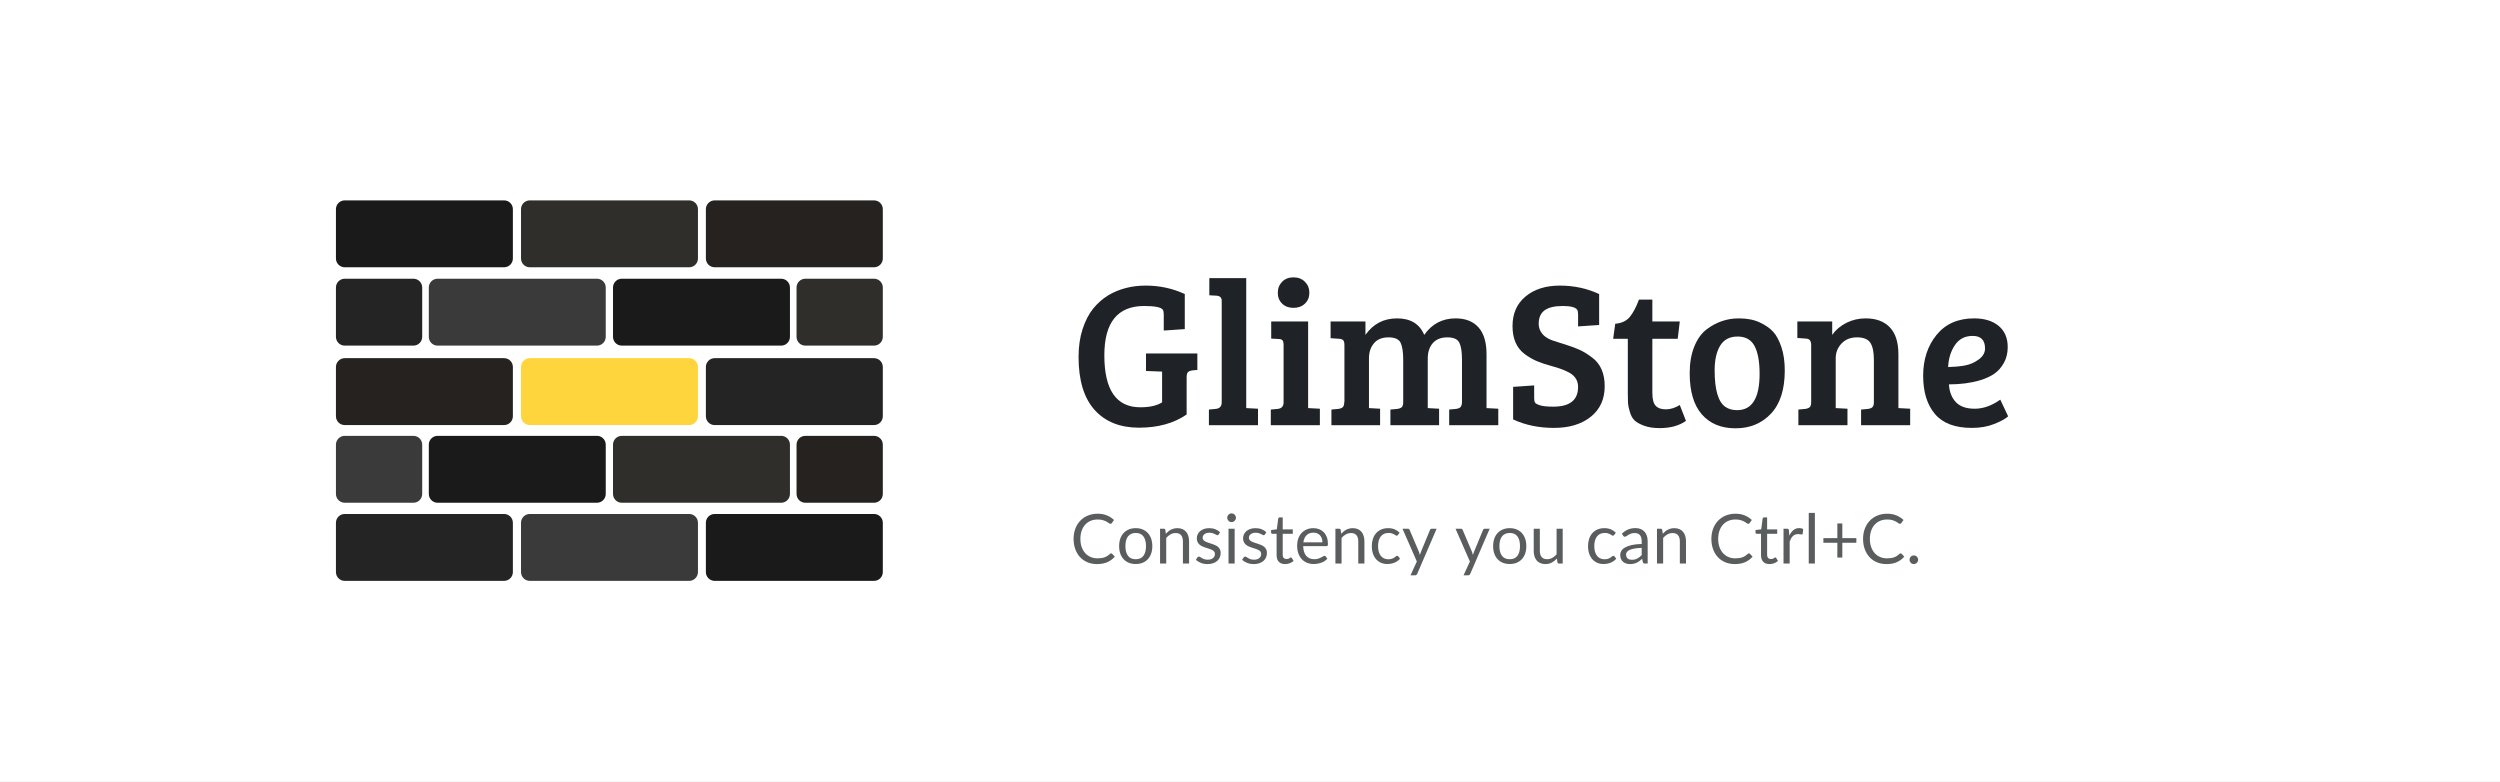
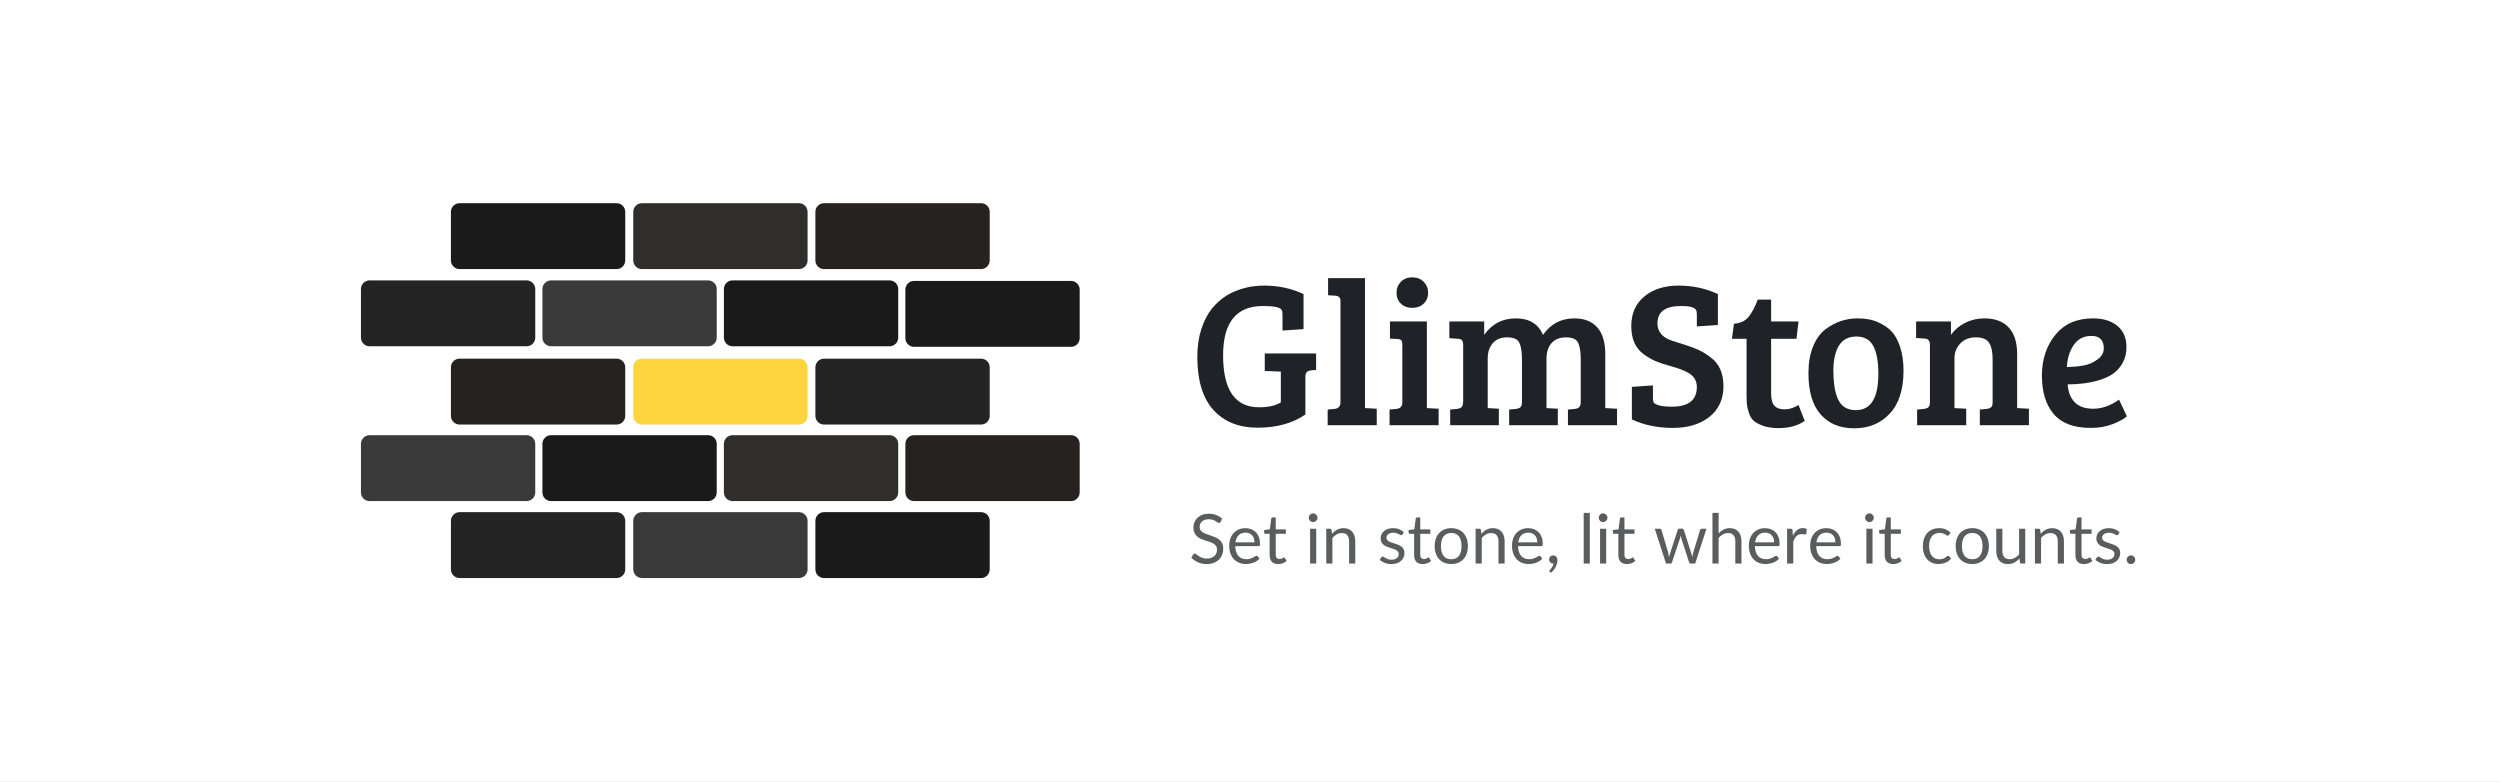
<svg xmlns="http://www.w3.org/2000/svg" width="1600" height="500" viewBox="0 0 1600 500">
  <rect width="1600" height="500" fill="#ffffff" />
-   <svg x="165.0" y="25.0" width="450" height="450" viewBox="0 0 319.5 319.5">
-     <rect x="35.5" y="73.3" width="80.4" height="30.4" rx="4" ry="4" fill="#1a1a1a" />
-     <rect x="119.6" y="73.3" width="80.4" height="30.4" rx="4" ry="4" fill="#2f2e2b" />
-     <rect x="203.6" y="73.3" width="80.4" height="30.4" rx="4" ry="4" fill="#252220" />
-     <rect x="35.5" y="108.9" width="39.2" height="30.4" rx="4" ry="4" fill="#242424" />
-     <rect x="77.7" y="108.9" width="80.4" height="30.4" rx="4" ry="4" fill="#3a3a3a" />
-     <rect x="161.4" y="108.9" width="80.4" height="30.4" rx="4" ry="4" fill="#1a1a1a" />
-     <rect x="244.8" y="108.9" width="39.2" height="30.4" rx="4" ry="4" fill="#2f2e2b" />
-     <rect x="35.5" y="145" width="80.4" height="30.4" rx="4" ry="4" fill="#252220" />
-     <rect x="203.6" y="145" width="80.4" height="30.4" rx="4" ry="4" fill="#242424" />
-     <rect x="35.5" y="180.3" width="39.2" height="30.4" rx="4" ry="4" fill="#3a3a3a" />
-     <rect x="77.7" y="180.3" width="80.4" height="30.4" rx="4" ry="4" fill="#1a1a1a" />
-     <rect x="161.4" y="180.3" width="80.4" height="30.4" rx="4" ry="4" fill="#2f2e2b" />
-     <rect x="244.8" y="180.3" width="39.2" height="30.4" rx="4" ry="4" fill="#252220" />
-     <rect x="35.5" y="215.8" width="80.4" height="30.4" rx="4" ry="4" fill="#242424" />
-     <rect x="119.6" y="215.8" width="80.4" height="30.4" rx="4" ry="4" fill="#3a3a3a" />
-     <rect x="203.6" y="215.8" width="80.4" height="30.4" rx="4" ry="4" fill="#1a1a1a" />
-     <rect x="119.6" y="145" width="80.4" height="30.4" rx="4" ry="4" fill="#FFD53D" />
+   <svg x="231.0" y="130.0" width="460" height="240" viewBox="0 0 331.5 172.9">
+     <rect x="41.5" y="NaN" width="80.4" height="30.4" rx="4" ry="4" fill="#1A1A1A" />
+     <rect x="125.6" y="NaN" width="80.4" height="30.4" rx="4" ry="4" fill="#2F2E2B" />
+     <rect x="209.6" y="0" width="80.4" height="30.4" rx="4" ry="4" fill="#252220" />
+     <rect x="251.1" y="107" width="80.4" height="30.4" rx="4" ry="4" fill="#252220" />
+     <rect x="83.7" y="35.6" width="80.4" height="30.4" rx="4" ry="4" fill="#3A3A3A" />
+     <rect x="NaN" y="107" width="80.4" height="30.4" rx="4" ry="4" fill="#3A3A3A" />
+     <rect x="167.4" y="35.6" width="80.4" height="30.4" rx="4" ry="4" fill="#1A1A1A" />
+     <rect x="41.5" y="71.7" width="80.4" height="30.4" rx="4" ry="4" fill="#252220" />
+     <rect x="209.6" y="71.7" width="80.4" height="30.4" rx="4" ry="4" fill="#242424" />
+     <rect x="83.7" y="107" width="80.4" height="30.4" rx="4" ry="4" fill="#1A1A1A" />
+     <rect x="167.4" y="107" width="80.4" height="30.4" rx="4" ry="4" fill="#2F2E2B" />
+     <rect x="41.5" y="142.5" width="80.4" height="30.4" rx="4" ry="4" fill="#242424" />
+     <rect x="0" y="35.6" width="80.4" height="30.4" rx="4" ry="4" fill="#242424" />
+     <rect x="125.6" y="142.5" width="80.4" height="30.4" rx="4" ry="4" fill="#3A3A3A" />
+     <rect x="209.6" y="142.5" width="80.4" height="30.4" rx="4" ry="4" fill="#1A1A1A" />
+     <rect x="251.1" y="35.85" width="80.4" height="30.4" rx="4" ry="4" fill="#1A1A1A" />
+     <rect x="125.6" y="71.7" width="80.4" height="30.4" rx="4" ry="4" fill="#FFD53D" />
  </svg>
  <g fill="#1f2328">
-     <g transform="translate(685.00,272.14)">
+     <g transform="translate(761.00,272.14)">
      <path d="M74.45-30.76L74.45-6.86Q62.17 1.58 43.96 1.58Q25.74 1.58 15.51-9.83Q5.28-21.25 5.28-43.69Q5.28-53.59 7.85-61.51Q10.43-69.43 14.59-74.58Q18.74-79.73 24.29-83.16Q34.85-89.36 48.25-89.36Q61.64-89.36 73.26-83.95L73.26-61.51L59.80-60.59L59.80-70.88Q59.80-72.86 59.27-73.79Q57.82-76.30 47.26-76.30Q21.78-76.30 21.78-44.75Q21.78-11.48 44.75-11.48Q53.86-11.48 58.74-14.65L58.74-34.32L58.61-34.32L48.44-34.72L48.44-45.94L81.31-45.94L81.31-35.38L78.28-35.11Q76.16-34.85 75.31-33.99Q74.45-33.13 74.45-30.76" />
    </g>
-     <g transform="translate(769.61,272.14)">
+     <g transform="translate(845.61,272.14)">
      <path d="M4.36-94.12L27.98-94.12L27.98-10.96L35.51-10.56L35.51 0L4.09 0L4.09-10.03L8.45-10.43Q12.28-10.82 12.28-14.65L12.28-79.73Q12.28-82.63 8.98-82.90L4.36-83.16" />
    </g>
-     <g transform="translate(808.95,272.14)">
+     <g transform="translate(884.95,272.14)">
      <path d="M4.62-66.40L28.25-66.40L28.25-10.96L35.77-10.56L35.77 0L4.36 0L4.36-10.03L8.71-10.43Q12.54-10.82 12.54-14.65L12.54-51.35Q12.54-53.59 11.81-54.38Q11.09-55.18 9.24-55.18L4.62-55.44L4.62-66.40M11.62-77.81Q8.84-80.52 8.84-84.74Q8.84-88.97 11.62-91.81Q14.39-94.64 18.88-94.64Q23.36-94.64 26.20-91.81Q29.04-88.97 29.04-84.74Q29.04-80.52 26.20-77.81Q23.36-75.11 18.88-75.11Q14.39-75.11 11.62-77.81" />
    </g>
-     <g transform="translate(848.02,272.14)">
+     <g transform="translate(924.02,272.14)">
      <path d="M9.11-55.31L3.56-55.70L3.56-66.40L25.87-66.40L25.87-57.82Q33.26-68.38 46.13-68.38Q59-68.38 63.49-57.82Q70.88-68.38 83.56-68.38Q93.06-68.38 98.21-62.63Q103.36-56.89 103.36-45.41L103.36-10.96L110.88-10.56L110.88 0L79.46 0L79.46-10.03L83.82-10.43Q85.80-10.69 86.66-11.55Q87.52-12.41 87.65-14.65L87.65-41.98Q87.65-49.24 86-52.73Q84.35-56.23 78.28-56.23Q72.20-56.23 68.97-52.54Q65.74-48.84 65.74-42.64L65.74-10.96L73-10.56L73 0L41.84 0L41.84-10.03L46.20-10.43Q48.18-10.69 49.10-11.55Q50.03-12.41 50.03-14.78L50.03-41.98Q50.03-49.24 48.38-52.73Q46.73-56.23 40.59-56.23Q34.45-56.23 31.28-52.40Q28.12-48.58 28.12-42.90L28.12-10.96L35.24-10.56L35.24 0L4.09 0L4.09-10.03L8.45-10.43Q10.43-10.69 11.35-11.55Q12.28-12.41 12.28-14.78L12.41-14.78L12.41-51.22Q12.41-53.46 11.68-54.32Q10.96-55.18 9.11-55.31" />
    </g>
-     <g transform="translate(962.33,272.14)">
+     <g transform="translate(1038.33,272.14)">
      <path d="M31.81-11.88Q47.65-11.88 47.65-24.55Q47.65-31.15 40.66-34.32Q36.96-36.17 31.09-37.75Q25.21-39.34 21.32-40.99Q17.42-42.64 13.46-45.54Q5.68-51.35 5.68-63.43Q5.68-75.50 14.06-82.43Q22.44-89.36 35.97-89.36Q49.50-89.36 61.12-83.95L61.12-64.15L47.65-63.23L47.65-70.88Q47.65-72.86 47.12-73.79Q45.67-76.30 37.82-76.30Q29.96-76.30 26.20-73.52Q22.44-70.75 22.44-64.94Q22.44-60.72 25.61-57.55Q27.72-55.44 31.88-54.05Q36.04-52.67 40.72-51.22Q45.41-49.76 49.04-48.05Q52.67-46.33 56.63-43.30Q64.68-37.36 64.68-24.95Q64.68-12.54 55.77-5.41Q46.86 1.72 32.27 1.72Q17.69 1.72 6.07-3.70L6.07-24.55L19.54-25.48L19.54-17.42Q19.54-15.44 20.06-14.52Q20.59-13.60 23.30-12.74Q26-11.88 31.81-11.88" />
    </g>
-     <g transform="translate(1029.92,272.14)">
+     <g transform="translate(1105.92,272.14)">
      <path d="M19.01-80.39L27.59-80.39L27.59-66.40L45.14-66.40L43.82-55.31L27.59-55.31L27.59-20.59Q27.59-14.78 29.70-12.47Q31.81-10.16 36.23-10.16Q40.66-10.16 45.14-12.94L49.10-2.77Q42.50 1.85 32.34 1.85Q26.40 1.85 22.31 0.33Q18.22-1.19 16.24-3.04Q14.26-4.88 13.20-8.45Q12.14-12.01 12.01-14.06Q11.88-16.10 11.88-20.06L11.88-55.31L2.51-55.31L3.83-64.94Q10.03-65.47 13.20-69.37Q16.37-73.26 19.01-80.39" />
    </g>
-     <g transform="translate(1077.04,272.14)">
+     <g transform="translate(1153.04,272.14)">
      <path d="M34.72-9.64Q49.10-9.64 49.10-32.87Q49.10-44.62 45.87-50.69Q42.64-56.76 35.05-56.76Q27.46-56.76 23.89-50.95Q20.33-45.14 20.33-35.11Q20.33-16.50 27.19-11.75Q30.23-9.64 34.72-9.64M4.36-33.26Q4.36-43.03 7.26-50.23Q10.16-57.42 15.05-61.25Q24.42-68.38 35.77-68.38Q43.69-68.38 49.17-65.80Q54.65-63.23 57.75-59.86Q60.85-56.50 63.03-50.09Q65.21-43.69 65.21-34.98Q65.21-16.76 56.36-7.39Q47.52 1.98 33.73 1.98Q19.93 1.98 12.14-6.93Q4.36-15.84 4.36-33.26" />
    </g>
-     <g transform="translate(1146.74,272.14)">
+     <g transform="translate(1222.74,272.14)">
      <path d="M9.11-55.44L3.56-55.84L3.56-66.40L25.87-66.40L25.87-57.82Q29.30-62.70 34.98-65.54Q40.66-68.38 47.26-68.38Q57.29-68.38 62.77-62.63Q68.24-56.89 68.24-45.41L68.24-10.96L75.77-10.56L75.77 0L44.35 0L44.35-10.03L48.71-10.43Q50.69-10.69 51.61-11.55Q52.54-12.41 52.54-14.78L52.54-41.98Q52.54-49.24 50.29-52.73Q48.05-56.23 41.78-56.23Q35.51-56.23 31.81-52.27Q28.12-48.31 28.12-42.90L28.12-10.96L35.64-10.56L35.64 0L4.22 0L4.22-10.03L8.58-10.43Q10.56-10.69 11.48-11.55Q12.41-12.41 12.41-14.78L12.41-51.35Q12.41-55.31 9.11-55.44" />
    </g>
-     <g transform="translate(1225.94,272.14)">
+     <g transform="translate(1301.94,272.14)">
      <path d="M37.49-68.38Q47.39-68.38 53.20-63.56Q59-58.74 59-50.03Q59-44.22 56.50-39.80Q53.99-35.38 50.29-32.87Q46.60-30.36 41.32-28.78Q32.47-26.14 21.38-26.14Q21.78-19.14 25.74-14.85Q29.70-10.56 37.88-10.56Q46.07-10.56 54.25-16.37L59.27-5.68Q56.63-3.30 50.36-0.79Q44.09 1.72 36.04 1.72Q19.93 1.72 12.41-7.19Q4.88-16.10 4.88-31.68Q4.88-47.26 13.46-57.82Q22.04-68.38 37.49-68.38M31.48-38.21Q36.30-39.07 40.39-42.04Q44.48-45.01 44.48-49.10Q44.48-57.16 36.56-57.16Q29.17-57.16 25.21-51.28Q21.25-45.41 20.86-37.22Q26.66-37.36 31.48-38.21" />
    </g>
  </g>
  <g fill="#5a5d5e">
-     <g transform="translate(685.00,360.66)">
-       <path d="M26.16-6.51Q26.51-6.51 26.77-6.23L28.47-4.40Q26.53-2.16 23.77-0.90Q21.01 0.35 17.09 0.35Q13.71 0.35 10.93-0.82Q8.16-2 6.20-4.12Q4.25-6.25 3.17-9.22Q2.09-12.19 2.09-15.75Q2.09-19.32 3.21-22.29Q4.33-25.26 6.37-27.39Q8.40-29.52 11.24-30.70Q14.08-31.88 17.51-31.88Q20.88-31.88 23.45-30.80Q26.03-29.72 27.98-27.87L26.58-25.92Q26.44-25.70 26.23-25.55Q26.03-25.41 25.67-25.41Q25.28-25.41 24.71-25.84Q24.13-26.27 23.21-26.80Q22.29-27.32 20.90-27.75Q19.51-28.18 17.49-28.18Q15.05-28.18 13.02-27.33Q11-26.49 9.54-24.88Q8.07-23.28 7.26-20.97Q6.45-18.66 6.45-15.75Q6.45-12.80 7.29-10.49Q8.14-8.18 9.60-6.59Q11.07-4.99 13.06-4.16Q15.05-3.32 17.36-3.32Q18.77-3.32 19.90-3.49Q21.03-3.65 21.99-4Q22.95-4.36 23.77-4.89Q24.60-5.43 25.41-6.18Q25.78-6.51 26.16-6.51" />
+     <g transform="translate(761.00,360.66)">
+       <path d="M21.19-28.62L20.15-26.60Q19.95-26.27 19.72-26.10Q19.49-25.94 19.16-25.94Q18.79-25.94 18.28-26.31Q17.78-26.69 17.02-27.14Q16.26-27.59 15.19-27.96Q14.12-28.34 12.61-28.34Q11.18-28.34 10.09-27.95Q9-27.57 8.26-26.91Q7.52-26.25 7.15-25.35Q6.78-24.46 6.78-23.43Q6.78-22.11 7.42-21.24Q8.07-20.37 9.14-19.76Q10.21-19.14 11.56-18.69Q12.91-18.24 14.33-17.75Q15.75-17.27 17.11-16.66Q18.46-16.06 19.52-15.14Q20.59-14.21 21.24-12.87Q21.89-11.53 21.89-9.57Q21.89-7.50 21.19-5.69Q20.48-3.87 19.13-2.53Q17.78-1.19 15.81-0.42Q13.84 0.35 11.33 0.35Q8.25 0.35 5.74-0.76Q3.23-1.87 1.45-3.76L2.68-5.79Q2.86-6.03 3.11-6.19Q3.37-6.36 3.67-6.36Q3.96-6.36 4.32-6.13Q4.69-5.90 5.15-5.54Q5.61-5.19 6.20-4.77Q6.80-4.36 7.56-4Q8.32-3.65 9.28-3.42Q10.25-3.19 11.46-3.19Q12.98-3.19 14.17-3.61Q15.36-4.03 16.18-4.79Q17.01-5.54 17.45-6.60Q17.89-7.66 17.89-8.95Q17.89-10.38 17.24-11.30Q16.59-12.21 15.53-12.83Q14.48-13.44 13.11-13.87Q11.75-14.30 10.34-14.75Q8.93-15.20 7.57-15.80Q6.20-16.39 5.15-17.34Q4.09-18.28 3.44-19.70Q2.79-21.12 2.79-23.21Q2.79-24.88 3.44-26.44Q4.09-28.01 5.33-29.22Q6.58-30.43 8.39-31.15Q10.21-31.88 12.56-31.88Q15.20-31.88 17.37-31.04Q19.54-30.21 21.19-28.62" />
    </g>
-     <g transform="translate(714.39,360.66)">
+     <g transform="translate(784.87,360.66)">
+       <path d="M5.83-13.57L18.02-13.57Q18.02-14.94 17.63-16.07Q17.25-17.20 16.51-18.03Q15.77-18.85 14.72-19.30Q13.66-19.76 12.32-19.76Q9.50-19.76 7.86-18.12Q6.23-16.48 5.83-13.57M20.09-4.55L21.19-3.12Q20.46-2.24 19.45-1.59Q18.44-0.95 17.28-0.53Q16.13-0.11 14.89 0.10Q13.66 0.31 12.45 0.31Q10.14 0.31 8.20-0.47Q6.25-1.25 4.83-2.76Q3.41-4.27 2.62-6.49Q1.83-8.71 1.83-11.59Q1.83-13.93 2.54-15.95Q3.26-17.97 4.60-19.46Q5.94-20.94 7.88-21.79Q9.81-22.64 12.23-22.64Q14.23-22.64 15.94-21.97Q17.64-21.30 18.89-20.03Q20.13-18.77 20.83-16.91Q21.54-15.05 21.54-12.67Q21.54-11.75 21.34-11.44Q21.14-11.13 20.59-11.13L5.70-11.13Q5.76-9.02 6.28-7.46Q6.80-5.90 7.72-4.85Q8.65-3.81 9.92-3.29Q11.20-2.77 12.78-2.77Q14.26-2.77 15.32-3.11Q16.39-3.45 17.16-3.85Q17.93-4.25 18.45-4.59Q18.96-4.93 19.34-4.93Q19.82-4.93 20.09-4.55" />
+     </g>
+     <g transform="translate(808.10,360.66)">
+       <path d="M9.94 0.35Q7.30 0.35 5.88-1.12Q4.47-2.60 4.47-5.37L4.47-19.01L1.78-19.01Q1.43-19.01 1.19-19.22Q0.95-19.43 0.95-19.87L0.95-21.43L4.60-21.89L5.50-28.78Q5.57-29.11 5.80-29.31Q6.03-29.52 6.40-29.52L8.38-29.52L8.38-21.85L14.83-21.85L14.83-19.01L8.38-19.01L8.38-5.63Q8.38-4.22 9.06-3.54Q9.75-2.86 10.82-2.86Q11.44-2.86 11.89-3.02Q12.34-3.19 12.67-3.39Q13-3.59 13.23-3.75Q13.46-3.92 13.64-3.92Q13.95-3.92 14.19-3.54L15.33-1.67Q14.32-0.73 12.89-0.19Q11.46 0.35 9.94 0.35" />
+     </g>
+     <g transform="translate(823.88,360.66)">
+       <path d="" />
+     </g>
+     <g transform="translate(835.14,360.66)">
+       <path d="M3.32-22.29L7.24-22.29L7.24 0L3.32 0L3.32-22.29M8.07-29.28Q8.07-28.71 7.84-28.21Q7.61-27.72 7.23-27.33Q6.84-26.95 6.32-26.73Q5.81-26.51 5.24-26.51Q4.66-26.51 4.17-26.73Q3.67-26.95 3.30-27.33Q2.93-27.72 2.71-28.21Q2.49-28.71 2.49-29.28Q2.49-29.85 2.71-30.37Q2.93-30.89 3.30-31.27Q3.67-31.66 4.17-31.88Q4.66-32.10 5.24-32.10Q5.81-32.10 6.32-31.88Q6.84-31.66 7.23-31.27Q7.61-30.89 7.84-30.37Q8.07-29.85 8.07-29.28" />
+     </g>
+     <g transform="translate(845.70,360.66)">
+       <path d="M6.49-21.47L6.80-19.05Q7.52-19.87 8.34-20.53Q9.15-21.19 10.06-21.66Q10.98-22.13 12-22.38Q13.02-22.64 14.21-22.64Q16.04-22.64 17.43-22.03Q18.83-21.43 19.77-20.32Q20.70-19.21 21.19-17.64Q21.67-16.08 21.67-14.19L21.67 0L17.73 0L17.73-14.19Q17.73-16.72 16.58-18.12Q15.42-19.51 13.07-19.51Q11.33-19.51 9.82-18.68Q8.32-17.84 7.04-16.41L7.04 0L3.10 0L3.10-22.29L5.46-22.29Q6.29-22.29 6.49-21.47" />
+     </g>
+     <g transform="translate(870.25,360.66)">
+       <path d="" />
+     </g>
+     <g transform="translate(881.52,360.66)">
+       <path d="M16.96-20.04L16.08-18.61Q15.82-18.13 15.27-18.13Q14.94-18.13 14.52-18.37Q14.10-18.61 13.50-18.91Q12.89-19.21 12.06-19.46Q11.22-19.71 10.08-19.71Q9.09-19.71 8.29-19.46Q7.50-19.21 6.94-18.77Q6.38-18.33 6.08-17.74Q5.79-17.16 5.79-16.48Q5.79-15.62 6.28-15.05Q6.78-14.48 7.59-14.06Q8.40-13.64 9.44-13.32Q10.47-13 11.56-12.64Q12.65-12.28 13.68-11.84Q14.72-11.40 15.53-10.74Q16.35-10.08 16.84-9.12Q17.34-8.16 17.34-6.82Q17.34-5.28 16.79-3.97Q16.24-2.66 15.16-1.70Q14.08-0.75 12.52-0.20Q10.96 0.35 8.91 0.35Q6.58 0.35 4.69-0.41Q2.79-1.17 1.47-2.35L2.40-3.85Q2.57-4.14 2.82-4.29Q3.06-4.44 3.43-4.44Q3.83-4.44 4.27-4.14Q4.71-3.83 5.33-3.45Q5.96-3.08 6.86-2.77Q7.77-2.46 9.11-2.46Q10.25-2.46 11.11-2.76Q11.97-3.06 12.54-3.56Q13.11-4.07 13.39-4.73Q13.66-5.39 13.66-6.14Q13.66-7.06 13.17-7.67Q12.67-8.27 11.86-8.70Q11.04-9.13 10-9.45Q8.95-9.77 7.86-10.12Q6.78-10.47 5.73-10.92Q4.69-11.37 3.87-12.06Q3.06-12.74 2.56-13.74Q2.07-14.74 2.07-16.17Q2.07-17.45 2.60-18.62Q3.12-19.80 4.14-20.69Q5.15-21.58 6.62-22.11Q8.10-22.64 9.99-22.64Q12.19-22.64 13.94-21.95Q15.69-21.25 16.96-20.04" />
+     </g>
+     <g transform="translate(900.57,360.66)">
+       <path d="M9.94 0.35Q7.30 0.35 5.88-1.12Q4.47-2.60 4.47-5.37L4.47-19.01L1.78-19.01Q1.43-19.01 1.19-19.22Q0.95-19.43 0.95-19.87L0.95-21.43L4.60-21.89L5.50-28.78Q5.57-29.11 5.80-29.31Q6.03-29.52 6.40-29.52L8.38-29.52L8.38-21.85L14.83-21.85L14.83-19.01L8.38-19.01L8.38-5.63Q8.38-4.22 9.06-3.54Q9.75-2.86 10.82-2.86Q11.44-2.86 11.89-3.02Q12.34-3.19 12.67-3.39Q13-3.59 13.23-3.75Q13.46-3.92 13.64-3.92Q13.95-3.92 14.19-3.54L15.33-1.67Q14.32-0.73 12.89-0.19Q11.46 0.35 9.94 0.35" />
+     </g>
+     <g transform="translate(916.34,360.66)">
      <path d="M12.50-22.64Q14.94-22.64 16.90-21.82Q18.85-21.01 20.24-19.51Q21.63-18.02 22.36-15.89Q23.10-13.77 23.10-11.15Q23.10-8.51 22.36-6.40Q21.63-4.29 20.24-2.79Q18.85-1.30 16.90-0.49Q14.94 0.31 12.50 0.31Q10.03 0.31 8.06-0.49Q6.09-1.30 4.71-2.79Q3.32-4.29 2.59-6.40Q1.85-8.51 1.85-11.15Q1.85-13.77 2.59-15.89Q3.32-18.02 4.71-19.51Q6.09-21.01 8.06-21.82Q10.03-22.64 12.50-22.64M12.50-2.75Q15.80-2.75 17.42-4.96Q19.05-7.17 19.05-11.13Q19.05-15.11 17.42-17.34Q15.80-19.56 12.50-19.56Q10.82-19.56 9.58-18.99Q8.34-18.41 7.51-17.34Q6.69-16.26 6.28-14.68Q5.87-13.11 5.87-11.13Q5.87-7.17 7.51-4.96Q9.15-2.75 12.50-2.75" />
    </g>
-     <g transform="translate(739.34,360.66)">
+     <g transform="translate(941.29,360.66)">
      <path d="M6.49-21.47L6.80-19.05Q7.52-19.87 8.34-20.53Q9.15-21.19 10.06-21.66Q10.98-22.13 12-22.38Q13.02-22.64 14.21-22.64Q16.04-22.64 17.43-22.03Q18.83-21.43 19.77-20.32Q20.70-19.21 21.19-17.64Q21.67-16.08 21.67-14.19L21.67 0L17.73 0L17.73-14.19Q17.73-16.72 16.58-18.12Q15.42-19.51 13.07-19.51Q11.33-19.51 9.82-18.68Q8.32-17.84 7.04-16.41L7.04 0L3.10 0L3.10-22.29L5.46-22.29Q6.29-22.29 6.49-21.47" />
    </g>
-     <g transform="translate(763.89,360.66)">
+     <g transform="translate(965.84,360.66)">
+       <path d="M5.83-13.57L18.02-13.57Q18.02-14.94 17.63-16.07Q17.25-17.20 16.51-18.03Q15.77-18.85 14.72-19.30Q13.66-19.76 12.32-19.76Q9.50-19.76 7.86-18.12Q6.23-16.48 5.83-13.57M20.09-4.55L21.19-3.12Q20.46-2.24 19.45-1.59Q18.44-0.95 17.28-0.53Q16.13-0.11 14.89 0.10Q13.66 0.31 12.45 0.31Q10.14 0.31 8.20-0.47Q6.25-1.25 4.83-2.76Q3.41-4.27 2.62-6.49Q1.83-8.71 1.83-11.59Q1.83-13.93 2.54-15.95Q3.26-17.97 4.60-19.46Q5.94-20.94 7.88-21.79Q9.81-22.64 12.23-22.64Q14.23-22.64 15.94-21.97Q17.64-21.30 18.89-20.03Q20.13-18.77 20.83-16.91Q21.54-15.05 21.54-12.67Q21.54-11.75 21.34-11.44Q21.14-11.13 20.59-11.13L5.70-11.13Q5.76-9.02 6.28-7.46Q6.80-5.90 7.72-4.85Q8.65-3.81 9.92-3.29Q11.20-2.77 12.78-2.77Q14.26-2.77 15.32-3.11Q16.39-3.45 17.16-3.85Q17.93-4.25 18.45-4.59Q18.96-4.93 19.34-4.93Q19.82-4.93 20.09-4.55" />
+     </g>
+     <g transform="translate(989.07,360.66)">
+       <path d="M3.52 5.96L2.86 5.32Q2.68 5.17 2.62 5.04Q2.55 4.91 2.55 4.71Q2.55 4.55 2.65 4.40Q2.75 4.25 2.88 4.11Q3.10 3.87 3.44 3.48Q3.78 3.08 4.14 2.54Q4.49 2 4.79 1.35Q5.08 0.70 5.21-0.02Q5.15 0 5.07 0Q4.99 0 4.93 0Q3.78 0 3.07-0.76Q2.35-1.52 2.35-2.71Q2.35-3.74 3.07-4.47Q3.78-5.19 4.97-5.19Q5.63-5.19 6.14-4.95Q6.64-4.71 6.98-4.28Q7.33-3.85 7.50-3.29Q7.68-2.73 7.68-2.07Q7.68-1.08 7.40-0.01Q7.13 1.06 6.59 2.10Q6.05 3.15 5.28 4.14Q4.51 5.13 3.52 5.96" />
+     </g>
+     <g transform="translate(999.06,360.66)">
+       <path d="" />
+     </g>
+     <g transform="translate(1010.33,360.66)">
+       <path d="M3.23-32.41L7.15-32.41L7.15 0L3.23 0" />
+     </g>
+     <g transform="translate(1020.71,360.66)">
+       <path d="M3.32-22.29L7.24-22.29L7.24 0L3.32 0L3.32-22.29M8.07-29.28Q8.07-28.71 7.84-28.21Q7.61-27.72 7.23-27.33Q6.84-26.95 6.32-26.73Q5.81-26.51 5.24-26.51Q4.66-26.51 4.17-26.73Q3.67-26.95 3.30-27.33Q2.93-27.72 2.71-28.21Q2.49-28.71 2.49-29.28Q2.49-29.85 2.71-30.37Q2.93-30.89 3.30-31.27Q3.67-31.66 4.17-31.88Q4.66-32.10 5.24-32.10Q5.81-32.10 6.32-31.88Q6.84-31.66 7.23-31.27Q7.61-30.89 7.84-30.37Q8.07-29.85 8.07-29.28" />
+     </g>
+     <g transform="translate(1031.27,360.66)">
+       <path d="M9.94 0.35Q7.30 0.35 5.88-1.12Q4.47-2.60 4.47-5.37L4.47-19.01L1.78-19.01Q1.43-19.01 1.19-19.22Q0.95-19.43 0.95-19.87L0.95-21.43L4.60-21.89L5.50-28.78Q5.57-29.11 5.80-29.31Q6.03-29.52 6.40-29.52L8.38-29.52L8.38-21.85L14.83-21.85L14.83-19.01L8.38-19.01L8.38-5.63Q8.38-4.22 9.06-3.54Q9.75-2.86 10.82-2.86Q11.44-2.86 11.89-3.02Q12.34-3.19 12.67-3.39Q13-3.59 13.23-3.75Q13.46-3.92 13.64-3.92Q13.95-3.92 14.19-3.54L15.33-1.67Q14.32-0.73 12.89-0.19Q11.46 0.35 9.94 0.35" />
+     </g>
+     <g transform="translate(1047.04,360.66)">
+       <path d="" />
+     </g>
+     <g transform="translate(1058.31,360.66)">
+       <path d="M30.89-22.29L33.84-22.29L26.62 0L23.52 0Q22.95 0 22.73-0.75L17.80-15.86Q17.62-16.37 17.51-16.88Q17.40-17.40 17.29-17.91Q17.18-17.40 17.07-16.88Q16.96-16.37 16.79-15.84L11.77-0.75Q11.57 0 10.89 0L7.94 0L0.73-22.29L3.81-22.29Q4.27-22.29 4.59-22.04Q4.91-21.80 5.02-21.47L9.28-7.13Q9.66-5.54 9.88-4.14Q10.08-4.86 10.29-5.61Q10.49-6.36 10.74-7.13L15.44-21.56Q15.55-21.89 15.83-22.11Q16.10-22.33 16.50-22.33L18.22-22.33Q18.66-22.33 18.94-22.11Q19.23-21.89 19.34-21.56L23.94-7.13Q24.18-6.36 24.38-5.61Q24.57-4.86 24.75-4.14Q24.86-4.86 25.02-5.60Q25.19-6.34 25.39-7.13L29.74-21.47Q29.85-21.82 30.16-22.05Q30.47-22.29 30.89-22.29" />
+     </g>
+     <g transform="translate(1092.87,360.66)">
+       <path d="M7.04-32.41L7.04-19.32Q8.47-20.83 10.21-21.74Q11.95-22.64 14.21-22.64Q16.04-22.64 17.43-22.03Q18.83-21.43 19.77-20.32Q20.70-19.21 21.19-17.64Q21.67-16.08 21.67-14.19L21.67 0L17.73 0L17.73-14.19Q17.73-16.72 16.58-18.12Q15.42-19.51 13.07-19.51Q11.33-19.51 9.82-18.68Q8.32-17.84 7.04-16.41L7.04 0L3.10 0L3.10-32.41" />
+     </g>
+     <g transform="translate(1117.42,360.66)">
+       <path d="M5.83-13.57L18.02-13.57Q18.02-14.94 17.63-16.07Q17.25-17.20 16.51-18.03Q15.77-18.85 14.72-19.30Q13.66-19.76 12.32-19.76Q9.50-19.76 7.86-18.12Q6.23-16.48 5.83-13.57M20.09-4.55L21.19-3.12Q20.46-2.24 19.45-1.59Q18.44-0.95 17.28-0.53Q16.13-0.11 14.89 0.10Q13.66 0.31 12.45 0.31Q10.14 0.31 8.20-0.47Q6.25-1.25 4.83-2.76Q3.41-4.27 2.62-6.49Q1.83-8.71 1.83-11.59Q1.83-13.93 2.54-15.95Q3.26-17.97 4.60-19.46Q5.94-20.94 7.88-21.79Q9.81-22.64 12.23-22.64Q14.23-22.64 15.94-21.97Q17.64-21.30 18.89-20.03Q20.13-18.77 20.83-16.91Q21.54-15.05 21.54-12.67Q21.54-11.75 21.34-11.44Q21.14-11.13 20.59-11.13L5.70-11.13Q5.76-9.02 6.28-7.46Q6.80-5.90 7.72-4.85Q8.65-3.81 9.92-3.29Q11.20-2.77 12.78-2.77Q14.26-2.77 15.32-3.11Q16.39-3.45 17.16-3.85Q17.93-4.25 18.45-4.59Q18.96-4.93 19.34-4.93Q19.82-4.93 20.09-4.55" />
+     </g>
+     <g transform="translate(1140.65,360.66)">
+       <path d="M6.56-21.21L6.82-17.82Q7.88-20.11 9.42-21.39Q10.96-22.68 13.18-22.68Q13.88-22.68 14.53-22.53Q15.18-22.37 15.69-22.04L15.40-19.12Q15.27-18.57 14.74-18.57Q14.43-18.57 13.84-18.70Q13.24-18.83 12.50-18.83Q11.44-18.83 10.62-18.52Q9.79-18.22 9.14-17.61Q8.49-17.01 7.97-16.11Q7.46-15.22 7.04-14.08L7.04 0L3.10 0L3.10-22.29L5.35-22.29Q5.98-22.29 6.23-22.04Q6.47-21.80 6.56-21.21" />
+     </g>
+     <g transform="translate(1156.67,360.66)">
+       <path d="M5.83-13.57L18.02-13.57Q18.02-14.94 17.63-16.07Q17.25-17.20 16.51-18.03Q15.77-18.85 14.72-19.30Q13.66-19.76 12.32-19.76Q9.50-19.76 7.86-18.12Q6.23-16.48 5.83-13.57M20.09-4.55L21.19-3.12Q20.46-2.24 19.45-1.59Q18.44-0.95 17.28-0.53Q16.13-0.11 14.89 0.10Q13.66 0.31 12.45 0.31Q10.14 0.31 8.20-0.47Q6.25-1.25 4.83-2.76Q3.41-4.27 2.62-6.49Q1.83-8.71 1.83-11.59Q1.83-13.93 2.54-15.95Q3.26-17.97 4.60-19.46Q5.94-20.94 7.88-21.79Q9.81-22.64 12.23-22.64Q14.23-22.64 15.94-21.97Q17.64-21.30 18.89-20.03Q20.13-18.77 20.83-16.91Q21.54-15.05 21.54-12.67Q21.54-11.75 21.34-11.44Q21.14-11.13 20.59-11.13L5.70-11.13Q5.76-9.02 6.28-7.46Q6.80-5.90 7.72-4.85Q8.65-3.81 9.92-3.29Q11.20-2.77 12.78-2.77Q14.26-2.77 15.32-3.11Q16.39-3.45 17.16-3.85Q17.93-4.25 18.45-4.59Q18.96-4.93 19.34-4.93Q19.82-4.93 20.09-4.55" />
+     </g>
+     <g transform="translate(1179.90,360.66)">
+       <path d="" />
+     </g>
+     <g transform="translate(1191.17,360.66)">
+       <path d="M3.32-22.29L7.24-22.29L7.24 0L3.32 0L3.32-22.29M8.07-29.28Q8.07-28.71 7.84-28.21Q7.61-27.72 7.23-27.33Q6.84-26.95 6.32-26.73Q5.81-26.51 5.24-26.51Q4.66-26.51 4.17-26.73Q3.67-26.95 3.30-27.33Q2.93-27.72 2.71-28.21Q2.49-28.71 2.49-29.28Q2.49-29.85 2.71-30.37Q2.93-30.89 3.30-31.27Q3.67-31.66 4.17-31.88Q4.66-32.10 5.24-32.10Q5.81-32.10 6.32-31.88Q6.84-31.66 7.23-31.27Q7.61-30.89 7.84-30.37Q8.07-29.85 8.07-29.28" />
+     </g>
+     <g transform="translate(1201.73,360.66)">
+       <path d="M9.94 0.35Q7.30 0.35 5.88-1.12Q4.47-2.60 4.47-5.37L4.47-19.01L1.78-19.01Q1.43-19.01 1.19-19.22Q0.95-19.43 0.95-19.87L0.95-21.43L4.60-21.89L5.50-28.78Q5.57-29.11 5.80-29.31Q6.03-29.52 6.40-29.52L8.38-29.52L8.38-21.85L14.83-21.85L14.83-19.01L8.38-19.01L8.38-5.63Q8.38-4.22 9.06-3.54Q9.75-2.86 10.82-2.86Q11.44-2.86 11.89-3.02Q12.34-3.19 12.67-3.39Q13-3.59 13.23-3.75Q13.46-3.92 13.64-3.92Q13.95-3.92 14.19-3.54L15.33-1.67Q14.32-0.73 12.89-0.19Q11.46 0.35 9.94 0.35" />
+     </g>
+     <g transform="translate(1217.50,360.66)">
+       <path d="" />
+     </g>
+     <g transform="translate(1228.76,360.66)">
+       <path d="M19.65-19.73L18.61-18.33Q18.44-18.08 18.26-17.95Q18.08-17.82 17.78-17.82Q17.45-17.82 17.05-18.09Q16.65-18.37 16.07-18.70Q15.49-19.03 14.64-19.30Q13.79-19.58 12.56-19.58Q10.91-19.58 9.66-19Q8.40-18.41 7.56-17.31Q6.71-16.21 6.28-14.65Q5.85-13.09 5.85-11.15Q5.85-9.13 6.31-7.56Q6.78-5.98 7.62-4.92Q8.47-3.85 9.67-3.29Q10.87-2.73 12.36-2.73Q13.79-2.73 14.72-3.07Q15.64-3.41 16.25-3.83Q16.85-4.25 17.26-4.59Q17.67-4.93 18.06-4.93Q18.55-4.93 18.81-4.55L19.91-3.12Q19.18-2.22 18.26-1.58Q17.34-0.95 16.27-0.52Q15.20-0.09 14.04 0.11Q12.87 0.31 11.66 0.31Q9.57 0.31 7.78-0.46Q5.98-1.23 4.66-2.69Q3.34-4.16 2.60-6.29Q1.85-8.43 1.85-11.15Q1.85-13.64 2.54-15.75Q3.23-17.86 4.56-19.39Q5.90-20.92 7.84-21.78Q9.79-22.64 12.32-22.64Q14.67-22.64 16.47-21.88Q18.26-21.12 19.65-19.73" />
+     </g>
+     <g transform="translate(1249.77,360.66)">
+       <path d="M12.50-22.64Q14.94-22.64 16.90-21.82Q18.85-21.01 20.24-19.51Q21.63-18.02 22.36-15.89Q23.10-13.77 23.10-11.15Q23.10-8.51 22.36-6.40Q21.63-4.29 20.24-2.79Q18.85-1.30 16.90-0.49Q14.94 0.31 12.50 0.31Q10.03 0.31 8.06-0.49Q6.09-1.30 4.71-2.79Q3.32-4.29 2.59-6.40Q1.85-8.51 1.85-11.15Q1.85-13.77 2.59-15.89Q3.32-18.02 4.71-19.51Q6.09-21.01 8.06-21.82Q10.03-22.64 12.50-22.64M12.50-2.75Q15.80-2.75 17.42-4.96Q19.05-7.17 19.05-11.13Q19.05-15.11 17.42-17.34Q15.80-19.56 12.50-19.56Q10.82-19.56 9.58-18.99Q8.34-18.41 7.51-17.34Q6.69-16.26 6.28-14.68Q5.87-13.11 5.87-11.13Q5.87-7.17 7.51-4.96Q9.15-2.75 12.50-2.75" />
+     </g>
+     <g transform="translate(1274.72,360.66)">
+       <path d="M17.51-22.29L21.43-22.29L21.43 0L19.10 0Q18.26 0 18.04-0.81L17.73-3.21Q16.28-1.61 14.48-0.63Q12.67 0.35 10.34 0.35Q8.51 0.35 7.12-0.25Q5.72-0.86 4.77-1.96Q3.83-3.06 3.36-4.62Q2.88-6.18 2.88-8.07L2.88-22.29L6.80-22.29L6.80-8.07Q6.80-5.54 7.95-4.16Q9.11-2.77 11.48-2.77Q13.22-2.77 14.73-3.60Q16.24-4.42 17.51-5.87" />
+     </g>
+     <g transform="translate(1299.25,360.66)">
+       <path d="M6.49-21.47L6.80-19.05Q7.52-19.87 8.34-20.53Q9.15-21.19 10.06-21.66Q10.98-22.13 12-22.38Q13.02-22.64 14.21-22.64Q16.04-22.64 17.43-22.03Q18.83-21.43 19.77-20.32Q20.70-19.21 21.19-17.64Q21.67-16.08 21.67-14.19L21.67 0L17.73 0L17.73-14.19Q17.73-16.72 16.58-18.12Q15.42-19.51 13.07-19.51Q11.33-19.51 9.82-18.68Q8.32-17.84 7.04-16.41L7.04 0L3.10 0L3.10-22.29L5.46-22.29Q6.29-22.29 6.49-21.47" />
+     </g>
+     <g transform="translate(1323.80,360.66)">
+       <path d="M9.94 0.35Q7.30 0.35 5.88-1.12Q4.47-2.60 4.47-5.37L4.47-19.01L1.78-19.01Q1.43-19.01 1.19-19.22Q0.95-19.43 0.95-19.87L0.95-21.43L4.60-21.89L5.50-28.78Q5.57-29.11 5.80-29.31Q6.03-29.52 6.40-29.52L8.38-29.52L8.38-21.85L14.83-21.85L14.83-19.01L8.38-19.01L8.38-5.63Q8.38-4.22 9.06-3.54Q9.75-2.86 10.82-2.86Q11.44-2.86 11.89-3.02Q12.34-3.19 12.67-3.39Q13-3.59 13.23-3.75Q13.46-3.92 13.64-3.92Q13.95-3.92 14.19-3.54L15.33-1.67Q14.32-0.73 12.89-0.19Q11.46 0.35 9.94 0.35" />
+     </g>
+     <g transform="translate(1339.58,360.66)">
      <path d="M16.96-20.04L16.08-18.61Q15.82-18.13 15.27-18.13Q14.94-18.13 14.52-18.37Q14.10-18.61 13.50-18.91Q12.89-19.21 12.06-19.46Q11.22-19.71 10.08-19.71Q9.09-19.71 8.29-19.46Q7.50-19.21 6.94-18.77Q6.38-18.33 6.08-17.74Q5.79-17.16 5.79-16.48Q5.79-15.62 6.28-15.05Q6.78-14.48 7.59-14.06Q8.40-13.64 9.44-13.32Q10.47-13 11.56-12.64Q12.65-12.28 13.68-11.84Q14.72-11.40 15.53-10.74Q16.35-10.08 16.84-9.12Q17.34-8.16 17.34-6.82Q17.34-5.28 16.79-3.97Q16.24-2.66 15.16-1.70Q14.08-0.75 12.52-0.20Q10.96 0.35 8.91 0.35Q6.58 0.35 4.69-0.41Q2.79-1.17 1.47-2.35L2.40-3.85Q2.57-4.14 2.82-4.29Q3.06-4.44 3.43-4.44Q3.83-4.44 4.27-4.14Q4.71-3.83 5.33-3.45Q5.96-3.08 6.86-2.77Q7.77-2.46 9.11-2.46Q10.25-2.46 11.11-2.76Q11.97-3.06 12.54-3.56Q13.11-4.07 13.39-4.73Q13.66-5.39 13.66-6.14Q13.66-7.06 13.17-7.67Q12.67-8.27 11.86-8.70Q11.04-9.13 10-9.45Q8.95-9.77 7.86-10.12Q6.78-10.47 5.73-10.92Q4.69-11.37 3.87-12.06Q3.06-12.74 2.56-13.74Q2.07-14.74 2.07-16.17Q2.07-17.45 2.60-18.62Q3.12-19.80 4.14-20.69Q5.15-21.58 6.62-22.11Q8.10-22.64 9.99-22.64Q12.19-22.64 13.94-21.95Q15.69-21.25 16.96-20.04" />
    </g>
-     <g transform="translate(782.94,360.66)">
-       <path d="M3.32-22.29L7.24-22.29L7.24 0L3.32 0L3.32-22.29M8.07-29.28Q8.07-28.71 7.84-28.21Q7.61-27.72 7.23-27.33Q6.84-26.95 6.32-26.73Q5.81-26.51 5.24-26.51Q4.66-26.51 4.17-26.73Q3.67-26.95 3.30-27.33Q2.93-27.72 2.71-28.21Q2.49-28.71 2.49-29.28Q2.49-29.85 2.71-30.37Q2.93-30.89 3.30-31.27Q3.67-31.66 4.17-31.88Q4.66-32.10 5.24-32.10Q5.81-32.10 6.32-31.88Q6.84-31.66 7.23-31.27Q7.61-30.89 7.84-30.37Q8.07-29.85 8.07-29.28" />
-     </g>
-     <g transform="translate(793.50,360.66)">
-       <path d="M16.96-20.04L16.08-18.61Q15.82-18.13 15.27-18.13Q14.94-18.13 14.52-18.37Q14.10-18.61 13.50-18.91Q12.89-19.21 12.06-19.46Q11.22-19.71 10.08-19.71Q9.09-19.71 8.29-19.46Q7.50-19.21 6.94-18.77Q6.38-18.33 6.08-17.74Q5.79-17.16 5.79-16.48Q5.79-15.62 6.28-15.05Q6.78-14.48 7.59-14.06Q8.40-13.64 9.44-13.32Q10.47-13 11.56-12.64Q12.65-12.28 13.68-11.84Q14.72-11.40 15.53-10.74Q16.35-10.08 16.84-9.12Q17.34-8.16 17.34-6.82Q17.34-5.28 16.79-3.97Q16.24-2.66 15.16-1.70Q14.08-0.75 12.52-0.20Q10.96 0.35 8.91 0.35Q6.58 0.35 4.69-0.41Q2.79-1.17 1.47-2.35L2.40-3.85Q2.57-4.14 2.82-4.29Q3.06-4.44 3.43-4.44Q3.83-4.44 4.27-4.14Q4.71-3.83 5.33-3.45Q5.96-3.08 6.86-2.77Q7.77-2.46 9.11-2.46Q10.25-2.46 11.11-2.76Q11.97-3.06 12.54-3.56Q13.11-4.07 13.39-4.73Q13.66-5.39 13.66-6.14Q13.66-7.06 13.17-7.67Q12.67-8.27 11.86-8.70Q11.04-9.13 10-9.45Q8.95-9.77 7.86-10.12Q6.78-10.47 5.73-10.92Q4.69-11.37 3.87-12.06Q3.06-12.74 2.56-13.74Q2.07-14.74 2.07-16.17Q2.07-17.45 2.60-18.62Q3.12-19.80 4.14-20.69Q5.15-21.58 6.62-22.11Q8.10-22.64 9.99-22.64Q12.19-22.64 13.94-21.95Q15.69-21.25 16.96-20.04" />
-     </g>
-     <g transform="translate(812.56,360.66)">
-       <path d="M9.94 0.35Q7.30 0.35 5.88-1.12Q4.47-2.60 4.47-5.37L4.47-19.01L1.78-19.01Q1.43-19.01 1.19-19.22Q0.95-19.43 0.95-19.87L0.95-21.43L4.60-21.89L5.50-28.78Q5.57-29.11 5.80-29.31Q6.03-29.52 6.40-29.52L8.38-29.52L8.38-21.85L14.83-21.85L14.83-19.01L8.38-19.01L8.38-5.63Q8.38-4.22 9.06-3.54Q9.75-2.86 10.82-2.86Q11.44-2.86 11.89-3.02Q12.34-3.19 12.67-3.39Q13-3.59 13.23-3.75Q13.46-3.92 13.64-3.92Q13.95-3.92 14.19-3.54L15.33-1.67Q14.32-0.73 12.89-0.19Q11.46 0.35 9.94 0.35" />
-     </g>
-     <g transform="translate(828.33,360.66)">
-       <path d="M5.83-13.57L18.02-13.57Q18.02-14.94 17.63-16.07Q17.25-17.20 16.51-18.03Q15.77-18.85 14.72-19.30Q13.66-19.76 12.32-19.76Q9.50-19.76 7.86-18.12Q6.23-16.48 5.83-13.57M20.09-4.55L21.19-3.12Q20.46-2.24 19.45-1.59Q18.44-0.95 17.28-0.53Q16.13-0.11 14.89 0.10Q13.66 0.31 12.45 0.31Q10.14 0.31 8.20-0.47Q6.25-1.25 4.83-2.76Q3.41-4.27 2.62-6.49Q1.83-8.71 1.83-11.59Q1.83-13.93 2.54-15.95Q3.26-17.97 4.60-19.46Q5.94-20.94 7.88-21.79Q9.81-22.64 12.23-22.64Q14.23-22.64 15.94-21.97Q17.64-21.30 18.89-20.03Q20.13-18.77 20.83-16.91Q21.54-15.05 21.54-12.67Q21.54-11.75 21.34-11.44Q21.14-11.13 20.59-11.13L5.70-11.13Q5.76-9.02 6.28-7.46Q6.80-5.90 7.72-4.85Q8.65-3.81 9.92-3.29Q11.20-2.77 12.78-2.77Q14.26-2.77 15.32-3.11Q16.39-3.45 17.16-3.85Q17.93-4.25 18.45-4.59Q18.96-4.93 19.34-4.93Q19.82-4.93 20.09-4.55" />
-     </g>
-     <g transform="translate(851.56,360.66)">
-       <path d="M6.49-21.47L6.80-19.05Q7.52-19.87 8.34-20.53Q9.15-21.19 10.06-21.66Q10.98-22.13 12-22.38Q13.02-22.64 14.21-22.64Q16.04-22.64 17.43-22.03Q18.83-21.43 19.77-20.32Q20.70-19.21 21.19-17.64Q21.67-16.08 21.67-14.19L21.67 0L17.73 0L17.73-14.19Q17.73-16.72 16.58-18.12Q15.42-19.51 13.07-19.51Q11.33-19.51 9.82-18.68Q8.32-17.84 7.04-16.41L7.04 0L3.10 0L3.10-22.29L5.46-22.29Q6.29-22.29 6.49-21.47" />
-     </g>
-     <g transform="translate(876.11,360.66)">
-       <path d="M19.65-19.73L18.61-18.33Q18.44-18.08 18.26-17.95Q18.08-17.82 17.78-17.82Q17.45-17.82 17.05-18.09Q16.65-18.37 16.07-18.70Q15.49-19.03 14.64-19.30Q13.79-19.58 12.56-19.58Q10.91-19.58 9.66-19Q8.40-18.41 7.56-17.31Q6.71-16.21 6.28-14.65Q5.85-13.09 5.85-11.15Q5.85-9.13 6.31-7.56Q6.78-5.98 7.62-4.92Q8.47-3.85 9.67-3.29Q10.87-2.73 12.36-2.73Q13.79-2.73 14.72-3.07Q15.64-3.41 16.25-3.83Q16.85-4.25 17.26-4.59Q17.67-4.93 18.06-4.93Q18.55-4.93 18.81-4.55L19.91-3.12Q19.18-2.22 18.26-1.58Q17.34-0.95 16.27-0.52Q15.20-0.09 14.04 0.11Q12.87 0.31 11.66 0.31Q9.57 0.31 7.78-0.46Q5.98-1.23 4.66-2.69Q3.34-4.16 2.60-6.29Q1.85-8.43 1.85-11.15Q1.85-13.64 2.54-15.75Q3.23-17.86 4.56-19.39Q5.90-20.92 7.84-21.78Q9.79-22.64 12.32-22.64Q14.67-22.64 16.47-21.88Q18.26-21.12 19.65-19.73" />
-     </g>
-     <g transform="translate(897.12,360.66)">
-       <path d="M19.23-22.29L22.33-22.29L9.90 6.58Q9.70 7.02 9.40 7.28Q9.11 7.55 8.49 7.55L5.59 7.55L9.66-1.30L0.46-22.29L3.85-22.29Q4.36-22.29 4.65-22.03Q4.95-21.78 5.06-21.47L11.02-7.44Q11.37-6.51 11.62-5.50Q11.92-6.53 12.28-7.46L18.06-21.47Q18.19-21.82 18.51-22.05Q18.83-22.29 19.23-22.29" />
-     </g>
-     <g transform="translate(919.81,360.66)">
-       <path d="" />
-     </g>
-     <g transform="translate(931.07,360.66)">
-       <path d="M19.23-22.29L22.33-22.29L9.90 6.58Q9.70 7.02 9.40 7.28Q9.11 7.55 8.49 7.55L5.59 7.55L9.66-1.30L0.46-22.29L3.85-22.29Q4.36-22.29 4.65-22.03Q4.95-21.78 5.06-21.47L11.02-7.44Q11.37-6.51 11.62-5.50Q11.92-6.53 12.28-7.46L18.06-21.47Q18.19-21.82 18.51-22.05Q18.83-22.29 19.23-22.29" />
-     </g>
-     <g transform="translate(953.75,360.66)">
-       <path d="M12.50-22.64Q14.94-22.64 16.90-21.82Q18.85-21.01 20.24-19.51Q21.63-18.02 22.36-15.89Q23.10-13.77 23.10-11.15Q23.10-8.51 22.36-6.40Q21.63-4.29 20.24-2.79Q18.85-1.30 16.90-0.49Q14.94 0.31 12.50 0.31Q10.03 0.31 8.06-0.49Q6.09-1.30 4.71-2.79Q3.32-4.29 2.59-6.40Q1.85-8.51 1.85-11.15Q1.85-13.77 2.59-15.89Q3.32-18.02 4.71-19.51Q6.09-21.01 8.06-21.82Q10.03-22.64 12.50-22.64M12.50-2.75Q15.80-2.75 17.42-4.96Q19.05-7.17 19.05-11.13Q19.05-15.11 17.42-17.34Q15.80-19.56 12.50-19.56Q10.82-19.56 9.58-18.99Q8.34-18.41 7.51-17.34Q6.69-16.26 6.28-14.68Q5.87-13.11 5.87-11.13Q5.87-7.17 7.51-4.96Q9.15-2.75 12.50-2.75" />
-     </g>
-     <g transform="translate(978.70,360.66)">
-       <path d="M17.51-22.29L21.43-22.29L21.43 0L19.10 0Q18.26 0 18.04-0.81L17.73-3.21Q16.28-1.61 14.48-0.63Q12.67 0.35 10.34 0.35Q8.51 0.35 7.12-0.25Q5.72-0.86 4.77-1.96Q3.83-3.06 3.36-4.62Q2.88-6.18 2.88-8.07L2.88-22.29L6.80-22.29L6.80-8.07Q6.80-5.54 7.95-4.16Q9.11-2.77 11.48-2.77Q13.22-2.77 14.73-3.60Q16.24-4.42 17.51-5.87" />
-     </g>
-     <g transform="translate(1003.23,360.66)">
-       <path d="" />
-     </g>
-     <g transform="translate(1014.49,360.66)">
-       <path d="M19.65-19.73L18.61-18.33Q18.44-18.08 18.26-17.95Q18.08-17.82 17.78-17.82Q17.45-17.82 17.05-18.09Q16.65-18.37 16.07-18.70Q15.49-19.03 14.64-19.30Q13.79-19.58 12.56-19.58Q10.91-19.58 9.66-19Q8.40-18.41 7.56-17.31Q6.71-16.21 6.28-14.65Q5.85-13.09 5.85-11.15Q5.85-9.13 6.31-7.56Q6.78-5.98 7.62-4.92Q8.47-3.85 9.67-3.29Q10.87-2.73 12.36-2.73Q13.79-2.73 14.72-3.07Q15.64-3.41 16.25-3.83Q16.85-4.25 17.26-4.59Q17.67-4.93 18.06-4.93Q18.55-4.93 18.81-4.55L19.91-3.12Q19.18-2.22 18.26-1.58Q17.34-0.95 16.27-0.52Q15.20-0.09 14.04 0.11Q12.87 0.31 11.66 0.31Q9.57 0.31 7.78-0.46Q5.98-1.23 4.66-2.69Q3.34-4.16 2.60-6.29Q1.85-8.43 1.85-11.15Q1.85-13.64 2.54-15.75Q3.23-17.86 4.56-19.39Q5.90-20.92 7.84-21.78Q9.79-22.64 12.32-22.64Q14.67-22.64 16.47-21.88Q18.26-21.12 19.65-19.73" />
-     </g>
-     <g transform="translate(1035.50,360.66)">
-       <path d="M15.18-5.41L15.18-10.03Q12.47-9.94 10.57-9.60Q8.67-9.26 7.47-8.71Q6.27-8.16 5.73-7.41Q5.19-6.67 5.19-5.74Q5.19-4.86 5.48-4.22Q5.76-3.59 6.26-3.18Q6.75-2.77 7.42-2.58Q8.10-2.40 8.87-2.40Q9.90-2.40 10.76-2.61Q11.62-2.82 12.38-3.21Q13.13-3.61 13.83-4.16Q14.52-4.71 15.18-5.41M3.23-17.89L2.53-19.14Q4.38-20.92 6.51-21.80Q8.65-22.68 11.24-22.68Q13.11-22.68 14.56-22.07Q16.02-21.45 17.01-20.35Q18-19.25 18.50-17.69Q19.01-16.13 19.01-14.26L19.01 0L17.27 0Q16.70 0 16.39-0.19Q16.08-0.37 15.91-0.92L15.47-3.04Q14.59-2.22 13.75-1.59Q12.91-0.97 11.99-0.54Q11.07-0.11 10.02 0.12Q8.98 0.35 7.70 0.35Q6.40 0.35 5.26-0.01Q4.11-0.37 3.27-1.10Q2.42-1.83 1.92-2.94Q1.43-4.05 1.43-5.57Q1.43-6.89 2.16-8.11Q2.88-9.33 4.51-10.27Q6.14-11.22 8.76-11.82Q11.37-12.43 15.18-12.52L15.18-14.26Q15.18-16.85 14.06-18.18Q12.94-19.51 10.78-19.51Q9.33-19.51 8.35-19.15Q7.37-18.79 6.65-18.34Q5.94-17.89 5.42-17.52Q4.91-17.16 4.40-17.16Q4-17.16 3.72-17.37Q3.43-17.58 3.23-17.89" />
-     </g>
-     <g transform="translate(1057.37,360.66)">
-       <path d="M6.49-21.47L6.80-19.05Q7.52-19.87 8.34-20.53Q9.15-21.19 10.06-21.66Q10.98-22.13 12-22.38Q13.02-22.64 14.21-22.64Q16.04-22.64 17.43-22.03Q18.83-21.43 19.77-20.32Q20.70-19.21 21.19-17.64Q21.67-16.08 21.67-14.19L21.67 0L17.73 0L17.73-14.19Q17.73-16.72 16.58-18.12Q15.42-19.51 13.07-19.51Q11.33-19.51 9.82-18.68Q8.32-17.84 7.04-16.41L7.04 0L3.10 0L3.10-22.29L5.46-22.29Q6.29-22.29 6.49-21.47" />
-     </g>
-     <g transform="translate(1081.92,360.66)">
-       <path d="" />
-     </g>
-     <g transform="translate(1093.19,360.66)">
-       <path d="M26.16-6.51Q26.51-6.51 26.77-6.23L28.47-4.40Q26.53-2.16 23.77-0.90Q21.01 0.35 17.09 0.35Q13.71 0.35 10.93-0.82Q8.16-2 6.20-4.12Q4.25-6.25 3.17-9.22Q2.09-12.19 2.09-15.75Q2.09-19.32 3.21-22.29Q4.33-25.26 6.37-27.39Q8.40-29.52 11.24-30.70Q14.08-31.88 17.51-31.88Q20.88-31.88 23.45-30.80Q26.03-29.72 27.98-27.87L26.58-25.92Q26.44-25.70 26.23-25.55Q26.03-25.41 25.67-25.41Q25.28-25.41 24.71-25.84Q24.13-26.27 23.21-26.80Q22.29-27.32 20.90-27.75Q19.51-28.18 17.49-28.18Q15.05-28.18 13.02-27.33Q11-26.49 9.54-24.88Q8.07-23.28 7.26-20.97Q6.45-18.66 6.45-15.75Q6.45-12.80 7.29-10.49Q8.14-8.18 9.60-6.59Q11.07-4.99 13.06-4.16Q15.05-3.32 17.36-3.32Q18.77-3.32 19.90-3.49Q21.03-3.65 21.99-4Q22.95-4.36 23.77-4.89Q24.60-5.43 25.41-6.18Q25.78-6.51 26.16-6.51" />
-     </g>
-     <g transform="translate(1122.58,360.66)">
-       <path d="M9.94 0.35Q7.30 0.35 5.88-1.12Q4.47-2.60 4.47-5.37L4.47-19.01L1.78-19.01Q1.43-19.01 1.19-19.22Q0.95-19.43 0.95-19.87L0.95-21.43L4.60-21.89L5.50-28.78Q5.57-29.11 5.80-29.31Q6.03-29.52 6.40-29.52L8.38-29.52L8.38-21.85L14.83-21.85L14.83-19.01L8.38-19.01L8.38-5.63Q8.38-4.22 9.06-3.54Q9.75-2.86 10.82-2.86Q11.44-2.86 11.89-3.02Q12.34-3.19 12.67-3.39Q13-3.59 13.23-3.75Q13.46-3.92 13.64-3.92Q13.95-3.92 14.19-3.54L15.33-1.67Q14.32-0.73 12.89-0.19Q11.46 0.35 9.94 0.35" />
-     </g>
-     <g transform="translate(1138.35,360.66)">
-       <path d="M6.56-21.21L6.82-17.82Q7.88-20.11 9.42-21.39Q10.96-22.68 13.18-22.68Q13.88-22.68 14.53-22.53Q15.18-22.37 15.69-22.04L15.40-19.12Q15.27-18.57 14.74-18.57Q14.43-18.57 13.84-18.70Q13.24-18.83 12.50-18.83Q11.44-18.83 10.62-18.52Q9.79-18.22 9.14-17.61Q8.49-17.01 7.97-16.11Q7.46-15.22 7.04-14.08L7.04 0L3.10 0L3.10-22.29L5.35-22.29Q5.98-22.29 6.23-22.04Q6.47-21.80 6.56-21.21" />
-     </g>
-     <g transform="translate(1154.37,360.66)">
-       <path d="M3.23-32.41L7.15-32.41L7.15 0L3.23 0" />
-     </g>
-     <g transform="translate(1164.75,360.66)">
-       <path d="M23.32-16.26L23.32-13.29L14.34-13.29L14.34-3.83L11.15-3.83L11.15-13.29L2.22-13.29L2.22-16.26L11.15-16.26L11.15-25.65L14.34-25.65L14.34-16.26" />
-     </g>
-     <g transform="translate(1190.27,360.66)">
-       <path d="M26.16-6.51Q26.51-6.51 26.77-6.23L28.47-4.40Q26.53-2.16 23.77-0.90Q21.01 0.35 17.09 0.35Q13.71 0.35 10.93-0.82Q8.16-2 6.20-4.12Q4.25-6.25 3.17-9.22Q2.09-12.19 2.09-15.75Q2.09-19.32 3.21-22.29Q4.33-25.26 6.37-27.39Q8.40-29.52 11.24-30.70Q14.08-31.88 17.51-31.88Q20.88-31.88 23.45-30.80Q26.03-29.72 27.98-27.87L26.58-25.92Q26.44-25.70 26.23-25.55Q26.03-25.41 25.67-25.41Q25.28-25.41 24.71-25.84Q24.13-26.27 23.21-26.80Q22.29-27.32 20.90-27.75Q19.51-28.18 17.49-28.18Q15.05-28.18 13.02-27.33Q11-26.49 9.54-24.88Q8.07-23.28 7.26-20.97Q6.45-18.66 6.45-15.75Q6.45-12.80 7.29-10.49Q8.14-8.18 9.60-6.59Q11.07-4.99 13.06-4.16Q15.05-3.32 17.36-3.32Q18.77-3.32 19.90-3.49Q21.03-3.65 21.99-4Q22.95-4.36 23.77-4.89Q24.60-5.43 25.41-6.18Q25.78-6.51 26.16-6.51" />
-     </g>
-     <g transform="translate(1219.67,360.66)">
+     <g transform="translate(1358.63,360.66)">
      <path d="M2.44-2.42Q2.44-2.99 2.65-3.50Q2.86-4 3.22-4.38Q3.59-4.75 4.09-4.97Q4.60-5.19 5.17-5.19Q5.74-5.19 6.25-4.97Q6.75-4.75 7.13-4.38Q7.50-4 7.72-3.50Q7.94-2.99 7.94-2.42Q7.94-1.83 7.72-1.33Q7.50-0.84 7.13-0.46Q6.75-0.09 6.25 0.12Q5.74 0.33 5.17 0.33Q4.60 0.33 4.09 0.12Q3.59-0.09 3.22-0.46Q2.86-0.84 2.65-1.33Q2.44-1.83 2.44-2.42" />
    </g>
  </g>
</svg>
